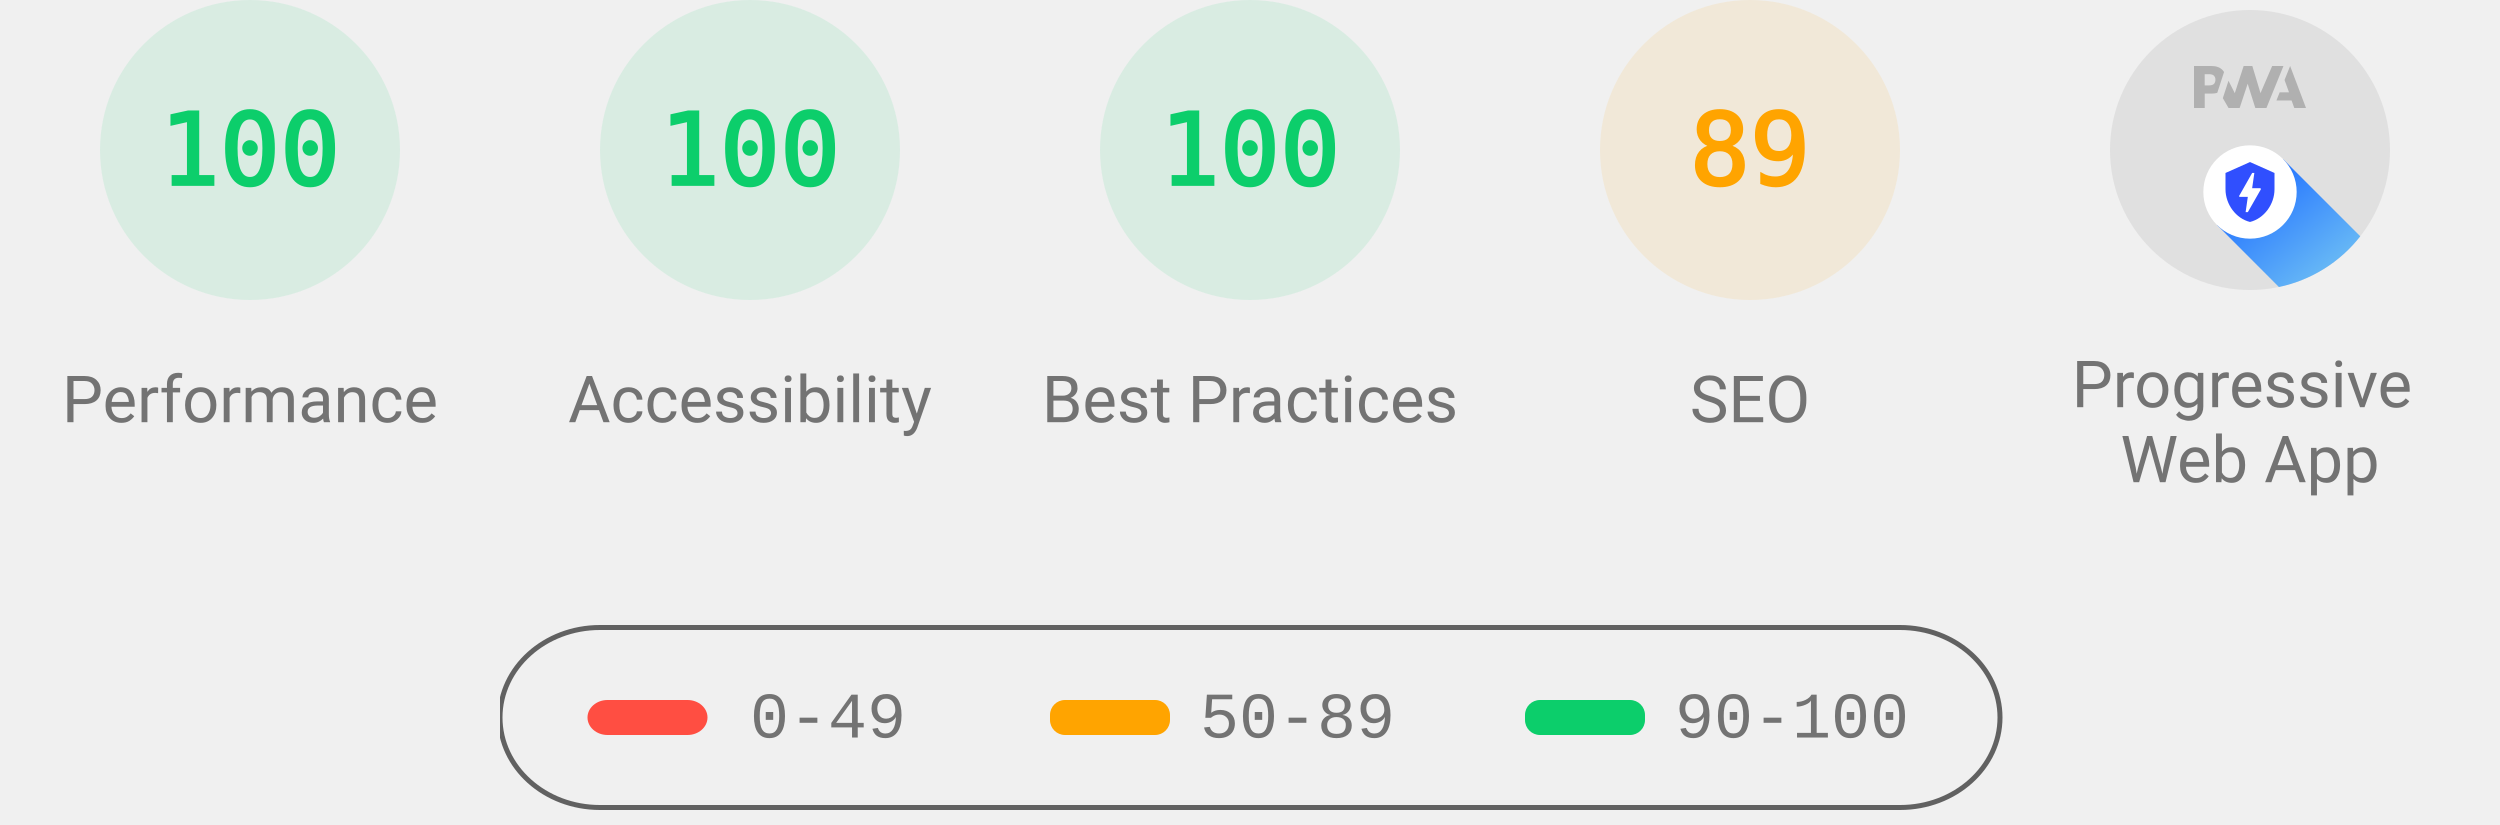
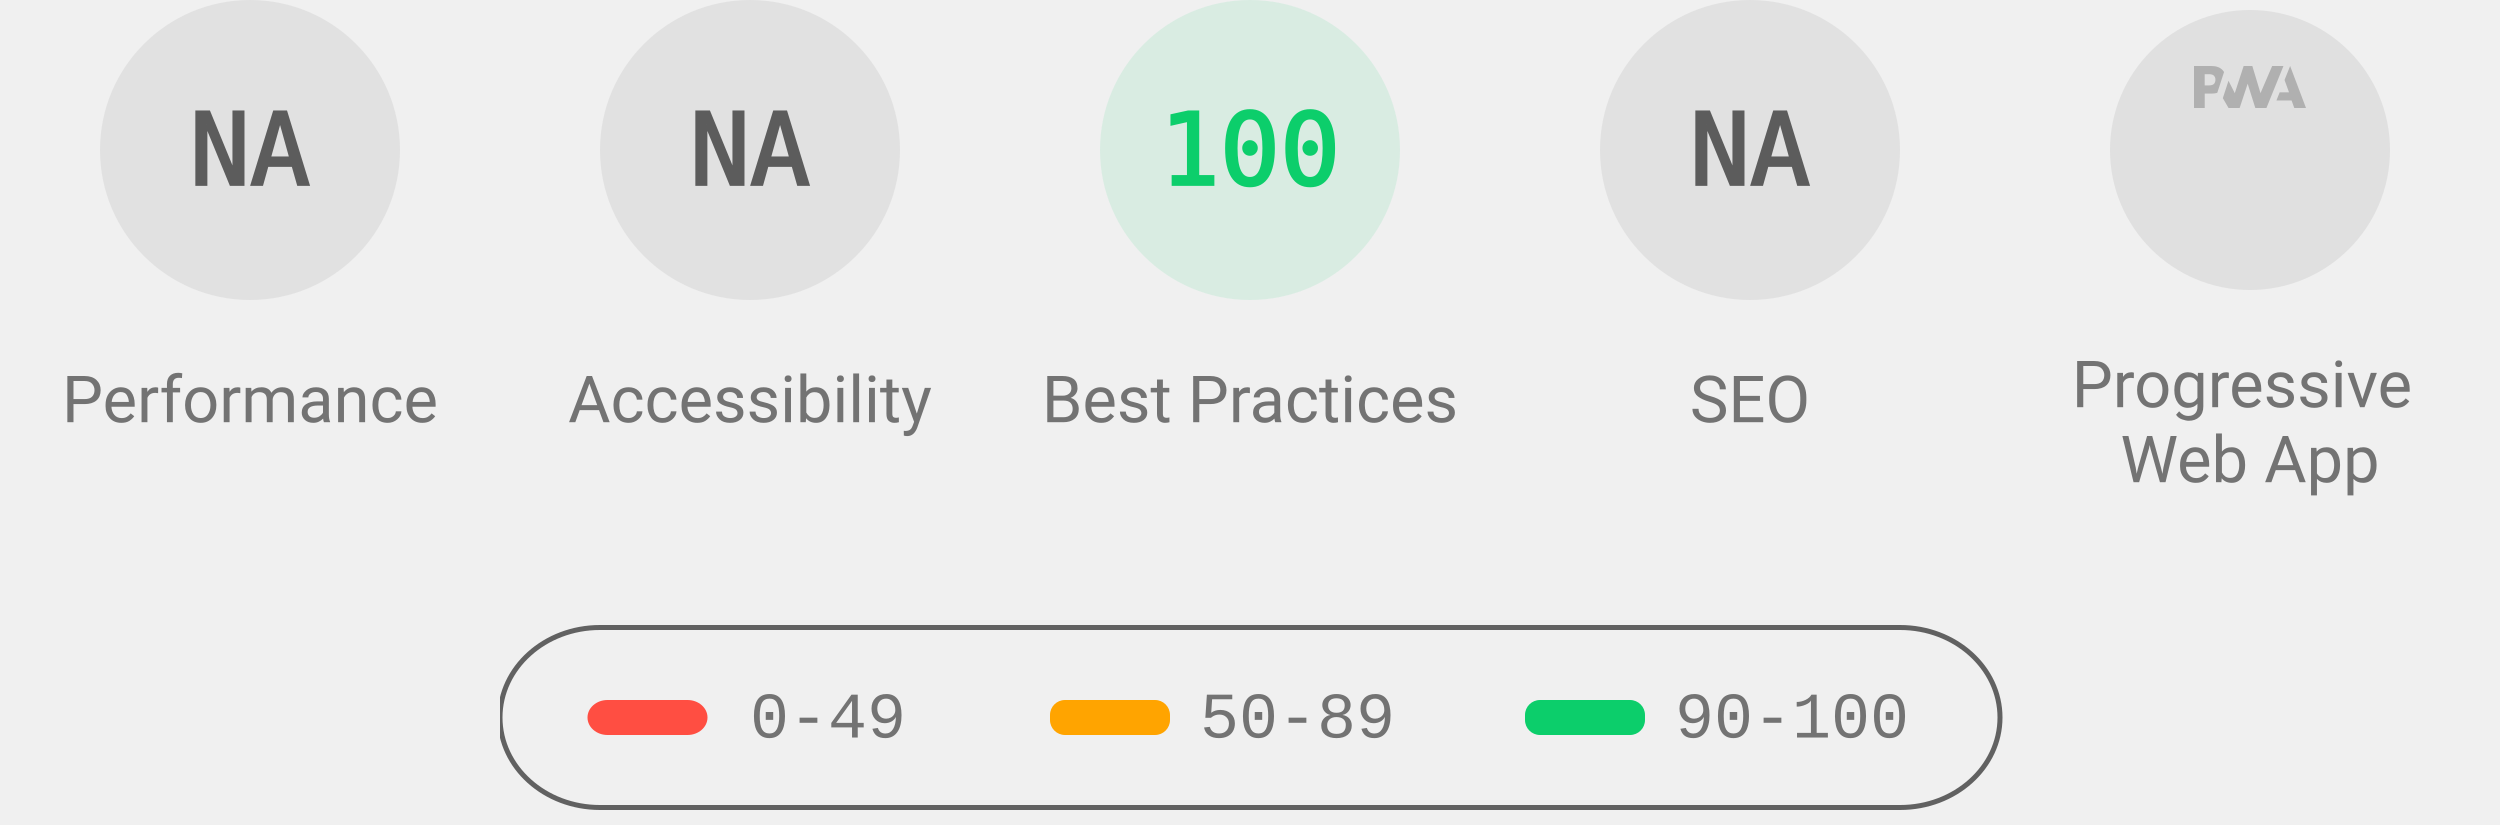
<svg xmlns="http://www.w3.org/2000/svg" class="theme--agnostic" fill="none" width="1000" height="330">
  <style>
			.gauge-base {
				opacity: 0.1
			}

			.gauge-arc {
				fill: none;
				animation-delay: 250ms;
				stroke-linecap: round;
				transform: rotate(-90deg);
				transform-origin: 100px 60px;
				animation: load-gauge 1s ease forwards
			}

			.guage-text {
				font-size: 40px;
				font-family: monospace;
				text-align: center
			}

			.guage-red {
				color: #ff4e42;
				fill: #ff4e42;
				stroke: #ff4e42
			}
			.guage-orange {
				color: #ffa400;
				fill: #ffa400;
				stroke: #ffa400
			}
			.guage-green {
				color: #0cce6b;
				fill: #0cce6b;
				stroke: #0cce6b
			}
			.theme--agnostic .guage-undefined {
				color: #5c5c5c;
				fill: #5c5c5c;
				stroke: #5c5c5c
			}
			.theme--light .guage-undefined {
				color: #1e1e1e;
				fill: #1e1e1e;
				stroke: #1e1e1e
			}
			.theme--dark .guage-undefined {
				color: #f5f5f5;
				fill: #f5f5f5;
				stroke: #f5f5f5
			}

			.guage-title {
				stroke: none;
				font-size: 26px;
				line-height: 26px;
				font-family: Roboto, Halvetica, Arial, sans-serif
			}
			.metric.guage-title {
				font-family: 'Courier New', Courier, monospace
			}
			.theme--agnostic .guage-title {
				color: #737373;
				fill: #737373
			}
			.theme--light .guage-title {
				color: #212121;
				fill: #212121
			}
			.theme--dark .guage-title {
				color: #f5f5f5;
				fill: #f5f5f5
			}

			@keyframes load-gauge {
				from {
					stroke-dasharray: 0 352.858
				}
			}
			.lh-gauge--pwa__disc {
				fill: #e0e0e0
			}
			.lh-gauge--pwa__logo {
				position: relative;
				fill: #b0b0b0
			}
			.lh-gauge--pwa__invisible {
				display: none
			}
			.lh-gauge--pwa__visible {
				display: inline
			}
			.guage-invisible {
				display: none
			}
			.lh-gauge--pwa__logo--primary-color {
				fill: #304ffe
			}
			.theme--agnostic .lh-gauge--pwa__logo--secondary-color {
				fill: #787878
			}
			.theme--light .lh-gauge--pwa__logo--secondary-color {
				fill: #3d3d3d
			}
			.theme--dark .lh-gauge--pwa__logo--secondary-color {
				fill: #d8b6b6
			}
			.theme--light #svg_2 {
				stroke: #00000022
			}
			.theme--agnostic #svg_2 {
				stroke: #616161
			}
			.theme--light #svg_2 {
				stroke: #00000022
			}
			.theme--dark #svg_2 {
				stroke: #f5f5f566
			}
		</style>
-   <svg class="guage-div guage-perf guage-green" viewBox="0 0 200 200" width="200" height="200" x="0" y="0">
-     <circle class="gauge-base" r="56" cx="100" cy="60" stroke-width="8" />
-     <circle class="gauge-arc guage-arc-1" r="56" cx="100" cy="60" stroke-width="8" style="stroke-dasharray: 351.858, 351.858;" />
-     <text class="guage-text" x="100px" y="60px" alignment-baseline="central" dominant-baseline="central" text-anchor="middle">100</text>
+   <svg class="guage-div guage-perf guage-undefined" viewBox="0 0 200 200" width="200" height="200" x="0" y="0">
+     <circle class="gauge-base" r="56" cx="100" cy="60" stroke-width="8" />
+     <circle class="gauge-arc guage-arc-1" r="56" cx="100" cy="60" stroke-width="8" style="stroke-dasharray: 351.858, 351.858;" />
+     <text class="guage-text" x="100px" y="60px" alignment-baseline="central" dominant-baseline="central" text-anchor="middle">NA</text>
    <text class="guage-title" x="100px" y="160px" alignment-baseline="central" dominant-baseline="central" text-anchor="middle">Performance</text>
-   </svg>,<svg class="guage-div guage-perf guage-green" viewBox="0 0 200 200" width="200" height="200" x="200" y="0">
-     <circle class="gauge-base" r="56" cx="100" cy="60" stroke-width="8" />
-     <circle class="gauge-arc guage-arc-1" r="56" cx="100" cy="60" stroke-width="8" style="stroke-dasharray: 351.858, 351.858;" />
-     <text class="guage-text" x="100px" y="60px" alignment-baseline="central" dominant-baseline="central" text-anchor="middle">100</text>
+   </svg>,<svg class="guage-div guage-perf guage-undefined" viewBox="0 0 200 200" width="200" height="200" x="200" y="0">
+     <circle class="gauge-base" r="56" cx="100" cy="60" stroke-width="8" />
+     <circle class="gauge-arc guage-arc-1" r="56" cx="100" cy="60" stroke-width="8" style="stroke-dasharray: 351.858, 351.858;" />
+     <text class="guage-text" x="100px" y="60px" alignment-baseline="central" dominant-baseline="central" text-anchor="middle">NA</text>
    <text class="guage-title" x="100px" y="160px" alignment-baseline="central" dominant-baseline="central" text-anchor="middle">Accessibility</text>
  </svg>,<svg class="guage-div guage-perf guage-green" viewBox="0 0 200 200" width="200" height="200" x="400" y="0">
    <circle class="gauge-base" r="56" cx="100" cy="60" stroke-width="8" />
    <circle class="gauge-arc guage-arc-1" r="56" cx="100" cy="60" stroke-width="8" style="stroke-dasharray: 351.858, 351.858;" />
    <text class="guage-text" x="100px" y="60px" alignment-baseline="central" dominant-baseline="central" text-anchor="middle">100</text>
    <text class="guage-title" x="100px" y="160px" alignment-baseline="central" dominant-baseline="central" text-anchor="middle">Best Practices</text>
-   </svg>,<svg class="guage-div guage-perf guage-orange" viewBox="0 0 200 200" width="200" height="200" x="600" y="0">
-     <circle class="gauge-base" r="56" cx="100" cy="60" stroke-width="8" />
-     <circle class="gauge-arc guage-arc-1" r="56" cx="100" cy="60" stroke-width="8" style="stroke-dasharray: 313.154, 351.858;" />
-     <text class="guage-text" x="100px" y="60px" alignment-baseline="central" dominant-baseline="central" text-anchor="middle">89</text>
+   </svg>,<svg class="guage-div guage-perf guage-undefined" viewBox="0 0 200 200" width="200" height="200" x="600" y="0">
+     <circle class="gauge-base" r="56" cx="100" cy="60" stroke-width="8" />
+     <circle class="gauge-arc guage-arc-1" r="56" cx="100" cy="60" stroke-width="8" style="stroke-dasharray: 351.858, 351.858;" />
+     <text class="guage-text" x="100px" y="60px" alignment-baseline="central" dominant-baseline="central" text-anchor="middle">NA</text>
    <text class="guage-title" x="100px" y="160px" alignment-baseline="central" dominant-baseline="central" text-anchor="middle">SEO</text>
  </svg>,<svg class="guage-div guage-pwa" viewBox="0 0 200 200" width="200" height="200" x="800" y="0">
    <svg viewBox="0 0 60 60" width="112" height="112" x="44" y="4">
      <defs>
        <linearGradient id="lh-gauge--pwa__check-circle__gradient-0" x1="50%" y1="0%" x2="50%" y2="100%">
          <stop stop-color="#00C852" offset="0%" />
          <stop stop-color="#009688" offset="100%" />
        </linearGradient>
        <linearGradient id="lh-gauge--pwa__installable__shadow-gradient-0" x1="76.056%" x2="24.111%" y1="82.995%" y2="24.735%">
          <stop stop-color="#A5D6A7" offset="0%" />
          <stop stop-color="#80CBC4" offset="100%" />
        </linearGradient>
        <linearGradient id="lh-gauge--pwa__fast-reliable__shadow-gradient-0" x1="76.056%" y1="82.995%" x2="25.678%" y2="26.493%">
          <stop stop-color="#64B5F6" offset="0%" />
          <stop stop-color="#2979FF" offset="100%" />
        </linearGradient>
        <g id="lh-gauge--pwa__fast-reliable-badge-0">
          <circle fill="#FFFFFF" cx="10" cy="10" r="10" />
          <path fill="#304FFE" d="M10 3.58l5.25 2.34v3.5c0 3.23-2.24 6.26-5.25 7-3.01-.74-5.25-3.77-5.25-7v-3.5L10 3.58zm-.47 10.74l2.76-4.83.03-.07c.04-.08 0-.24-.22-.24h-1.64l.47-3.26h-.47l-2.7 4.77c-.02.01.05-.1-.04.05-.09.16-.1.31.18.31h1.63l-.47 3.27h.47z" />
        </g>
        <g id="lh-gauge--pwa__installable-badge-0">
          <circle fill="#FFFFFF" cx="10" cy="10" r="10" />
          <path fill="#009688" d="M10 4.167A5.835 5.835 0 0 0 4.167 10 5.835 5.835 0 0 0 10 15.833 5.835 5.835 0 0 0 15.833 10 5.835 5.835 0 0 0 10 4.167zm2.917 6.416h-2.334v2.334H9.417v-2.334H7.083V9.417h2.334V7.083h1.166v2.334h2.334v1.166z" />
        </g>
      </defs>
      <g stroke="none" fill-rule="nonzero">
        <circle class="lh-gauge--pwa__disc" cx="30" cy="30" r="30" />
        <g class="lh-gauge--pwa__logo">
          <path d="M35.66 19.39l.7-1.75h2L37.4 15 38.6 12l3.4 9h-2.51l-.58-1.61z" />
          <path d="M33.52 21l3.65-9h-2.42l-2.5 5.82L30.5 12h-1.86l-1.9 5.82-1.35-2.65-1.21 3.72L25.4 21h2.38l1.72-5.2 1.64 5.2z" />
          <path fill-rule="nonzero" d="M20.3 17.91h1.48c.45 0 .85-.05 1.2-.15l.39-1.18 1.07-3.3a2.64 2.64 0 0 0-.28-.37c-.55-.6-1.36-.91-2.42-.91H18v9h2.3V17.9zm1.96-3.84c.22.22.33.5.33.87 0 .36-.1.65-.29.87-.2.23-.59.35-1.15.35h-.86v-2.41h.87c.52 0 .89.1 1.1.32z" />
        </g>
        <rect class="lh-gauge--pwa__component lh-gauge--pwa__na-line lh-gauge--pwa__invisible" fill="#FFFFFF" x="20" y="32" width="20" height="4" rx="2" />
-         <g class="lh-gauge--pwa__component lh-gauge--pwa__fast-reliable-badge lh-gauge--pwa__visible" transform="translate(20, 29)">
+         <g class="lh-gauge--pwa__component lh-gauge--pwa__fast-reliable-badge lh-gauge--pwa__invisible" transform="translate(20, 29)">
          <path fill="url(#lh-gauge--pwa__fast-reliable__shadow-gradient-0)" d="M33.63 19.49A30 30 0 0 1 16.2 30.36L3 17.14 17.14 3l16.49 16.49z" />
          <use href="#lh-gauge--pwa__fast-reliable-badge-0" />
        </g>
        <g class="lh-gauge--pwa__component lh-gauge--pwa__installable-badge lh-gauge--pwa__invisible" transform="translate(20, 29)">
          <path fill="url(#lh-gauge--pwa__installable__shadow-gradient-0)" d="M33.629 19.487c-4.272 5.453-10.391 9.39-17.415 10.869L3 17.142 17.142 3 33.63 19.487z" />
          <use href="#lh-gauge--pwa__installable-badge-0" />
        </g>
        <g class="lh-gauge--pwa__component lh-gauge--pwa__fast-reliable-installable-badges lh-gauge--pwa__invisible">
          <g transform="translate(8, 29)">
            <path fill="url(#lh-gauge--pwa__fast-reliable__shadow-gradient-0)" d="M16.321 30.463L3 17.143 17.142 3l22.365 22.365A29.864 29.864 0 0 1 22 31c-1.942 0-3.84-.184-5.679-.537z" />
            <use href="#lh-gauge--pwa__fast-reliable-badge-0" />
          </g>
          <g transform="translate(32, 29)">
            <path fill="url(#lh-gauge--pwa__installable__shadow-gradient-0)" d="M25.982 11.84a30.107 30.107 0 0 1-13.08 15.203L3 17.143 17.142 3l8.84 8.84z" />
            <use href="#lh-gauge--pwa__installable-badge-0" />
          </g>
        </g>
        <g class="lh-gauge--pwa__component lh-gauge--pwa__check-circle lh-gauge--pwa__invisible" transform="translate(18, 28)">
          <circle fill="#FFFFFF" cx="12" cy="12" r="12" />
          <path fill="url(#lh-gauge--pwa__check-circle__gradient-0)" d="M12 2a10 10 0 1 0 0 20 10 10 0 0 0 0-20zm-2 15l-5-5 1.41-1.41L10 14.17l7.59-7.59L19 8l-9 9z" />
        </g>
      </g>
    </svg>
    <text class="guage-title" y="160px" alignment-baseline="central" dominant-baseline="central" text-anchor="middle">
      <tspan x="100px" dy="-6px">Progressive</tspan>
      <tspan x="100px" dy="30px">Web App</tspan>
    </text>
  </svg>
  <svg width="604" height="76" x="200" y="250">
    <g>
      <rect fill="none" id="canvas_background" height="80" width="604" y="-1" x="-1" />
      <g display="none" overflow="visible" y="0" x="0" height="100%" width="100%" id="canvasGrid">
        <rect fill="url(#gridpattern)" stroke-width="0" y="0" x="0" height="100%" width="100%" />
      </g>
    </g>
    <g>
      <rect fill-opacity="0" stroke-width="2" rx="40" id="svg_2" height="72" width="600" y="1" x="0" fill="#000000" />
      <rect stroke="#000" rx="8" id="svg_3" height="14" width="48" y="30" x="35" stroke-opacity="null" stroke-width="0" fill="#ff4e42" />
      <rect stroke="#000" rx="6" id="svg_4" height="14" width="48" y="30" x="220" stroke-opacity="null" stroke-width="0" fill="#ffa400" />
      <rect stroke="#000" rx="6" id="svg_5" height="14" width="48" y="30" x="410" stroke-opacity="null" stroke-width="0" fill="#0cce6b" />
      <text class="metric guage-title" xml:space="preserve" text-anchor="start" font-size="26" id="svg_6" y="45" x="100" stroke-opacity="null" stroke-width="0" stroke="#000">0-49</text>
      <text class="metric guage-title" xml:space="preserve" text-anchor="start" font-size="26" id="svg_7" y="45" x="280" stroke-opacity="null" stroke-width="0" stroke="#000">50-89</text>
      <text class="metric guage-title" xml:space="preserve" text-anchor="start" font-size="26" id="svg_8" y="45" x="470" stroke-opacity="null" stroke-width="0" stroke="#000">90-100</text>
    </g>
  </svg>
</svg>
